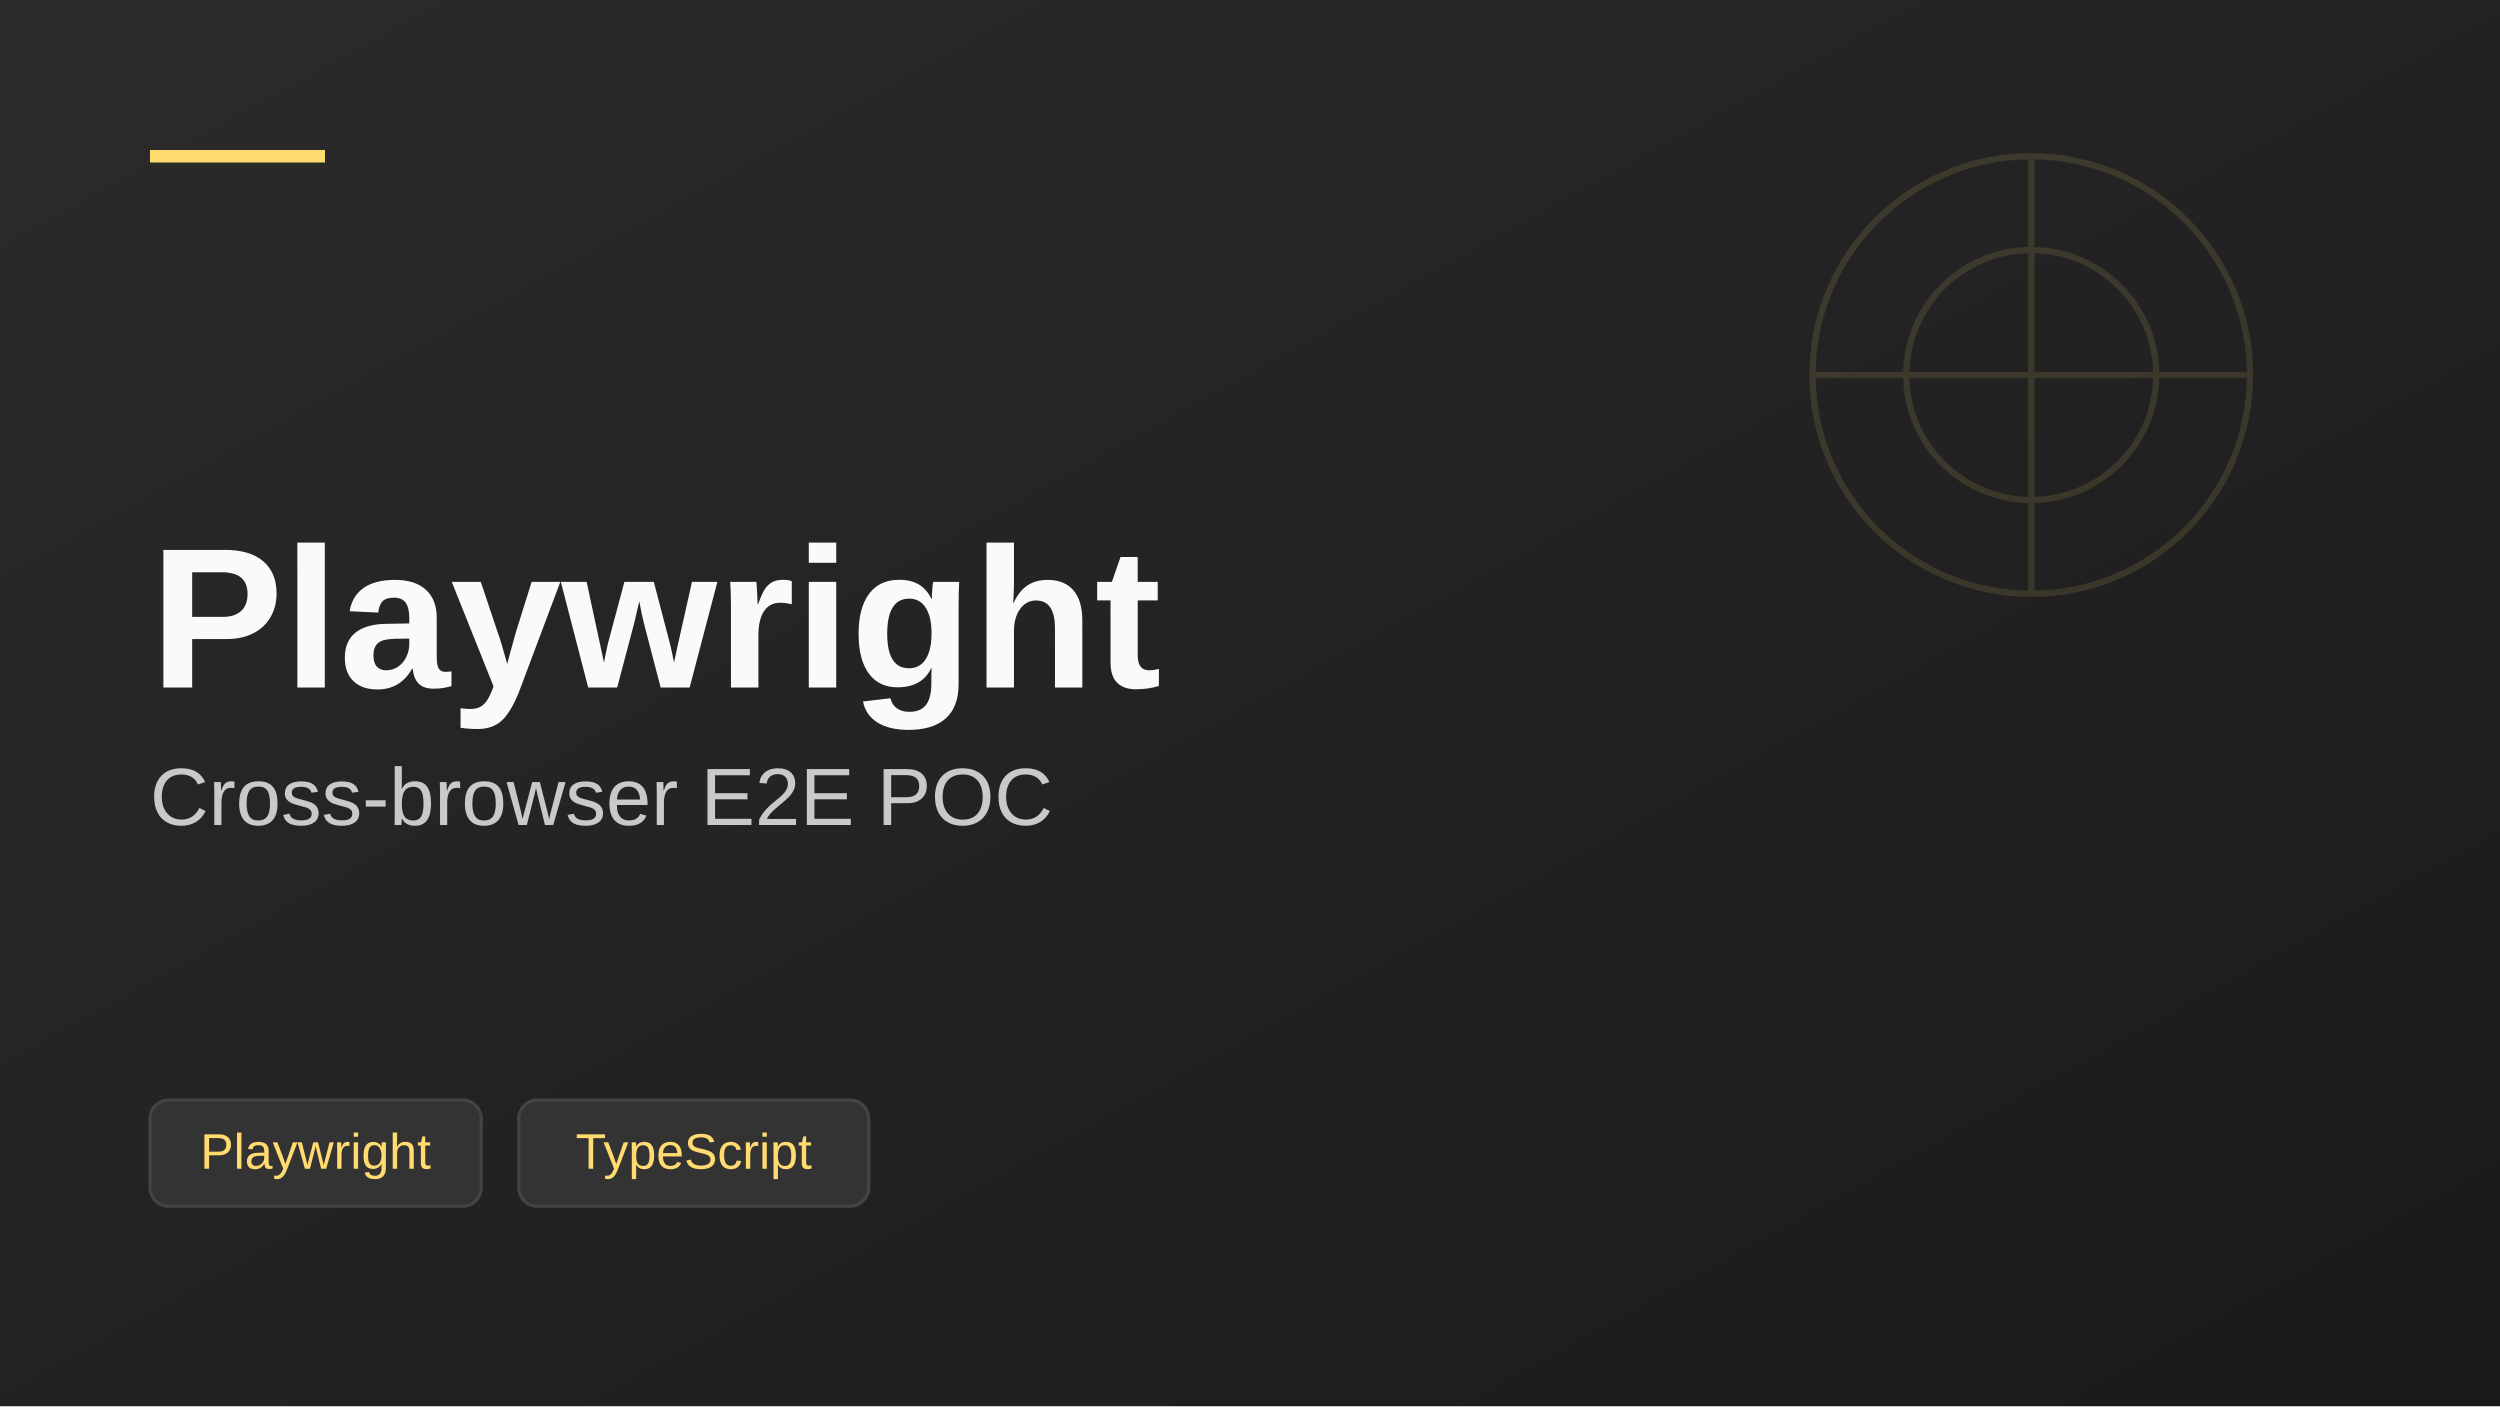
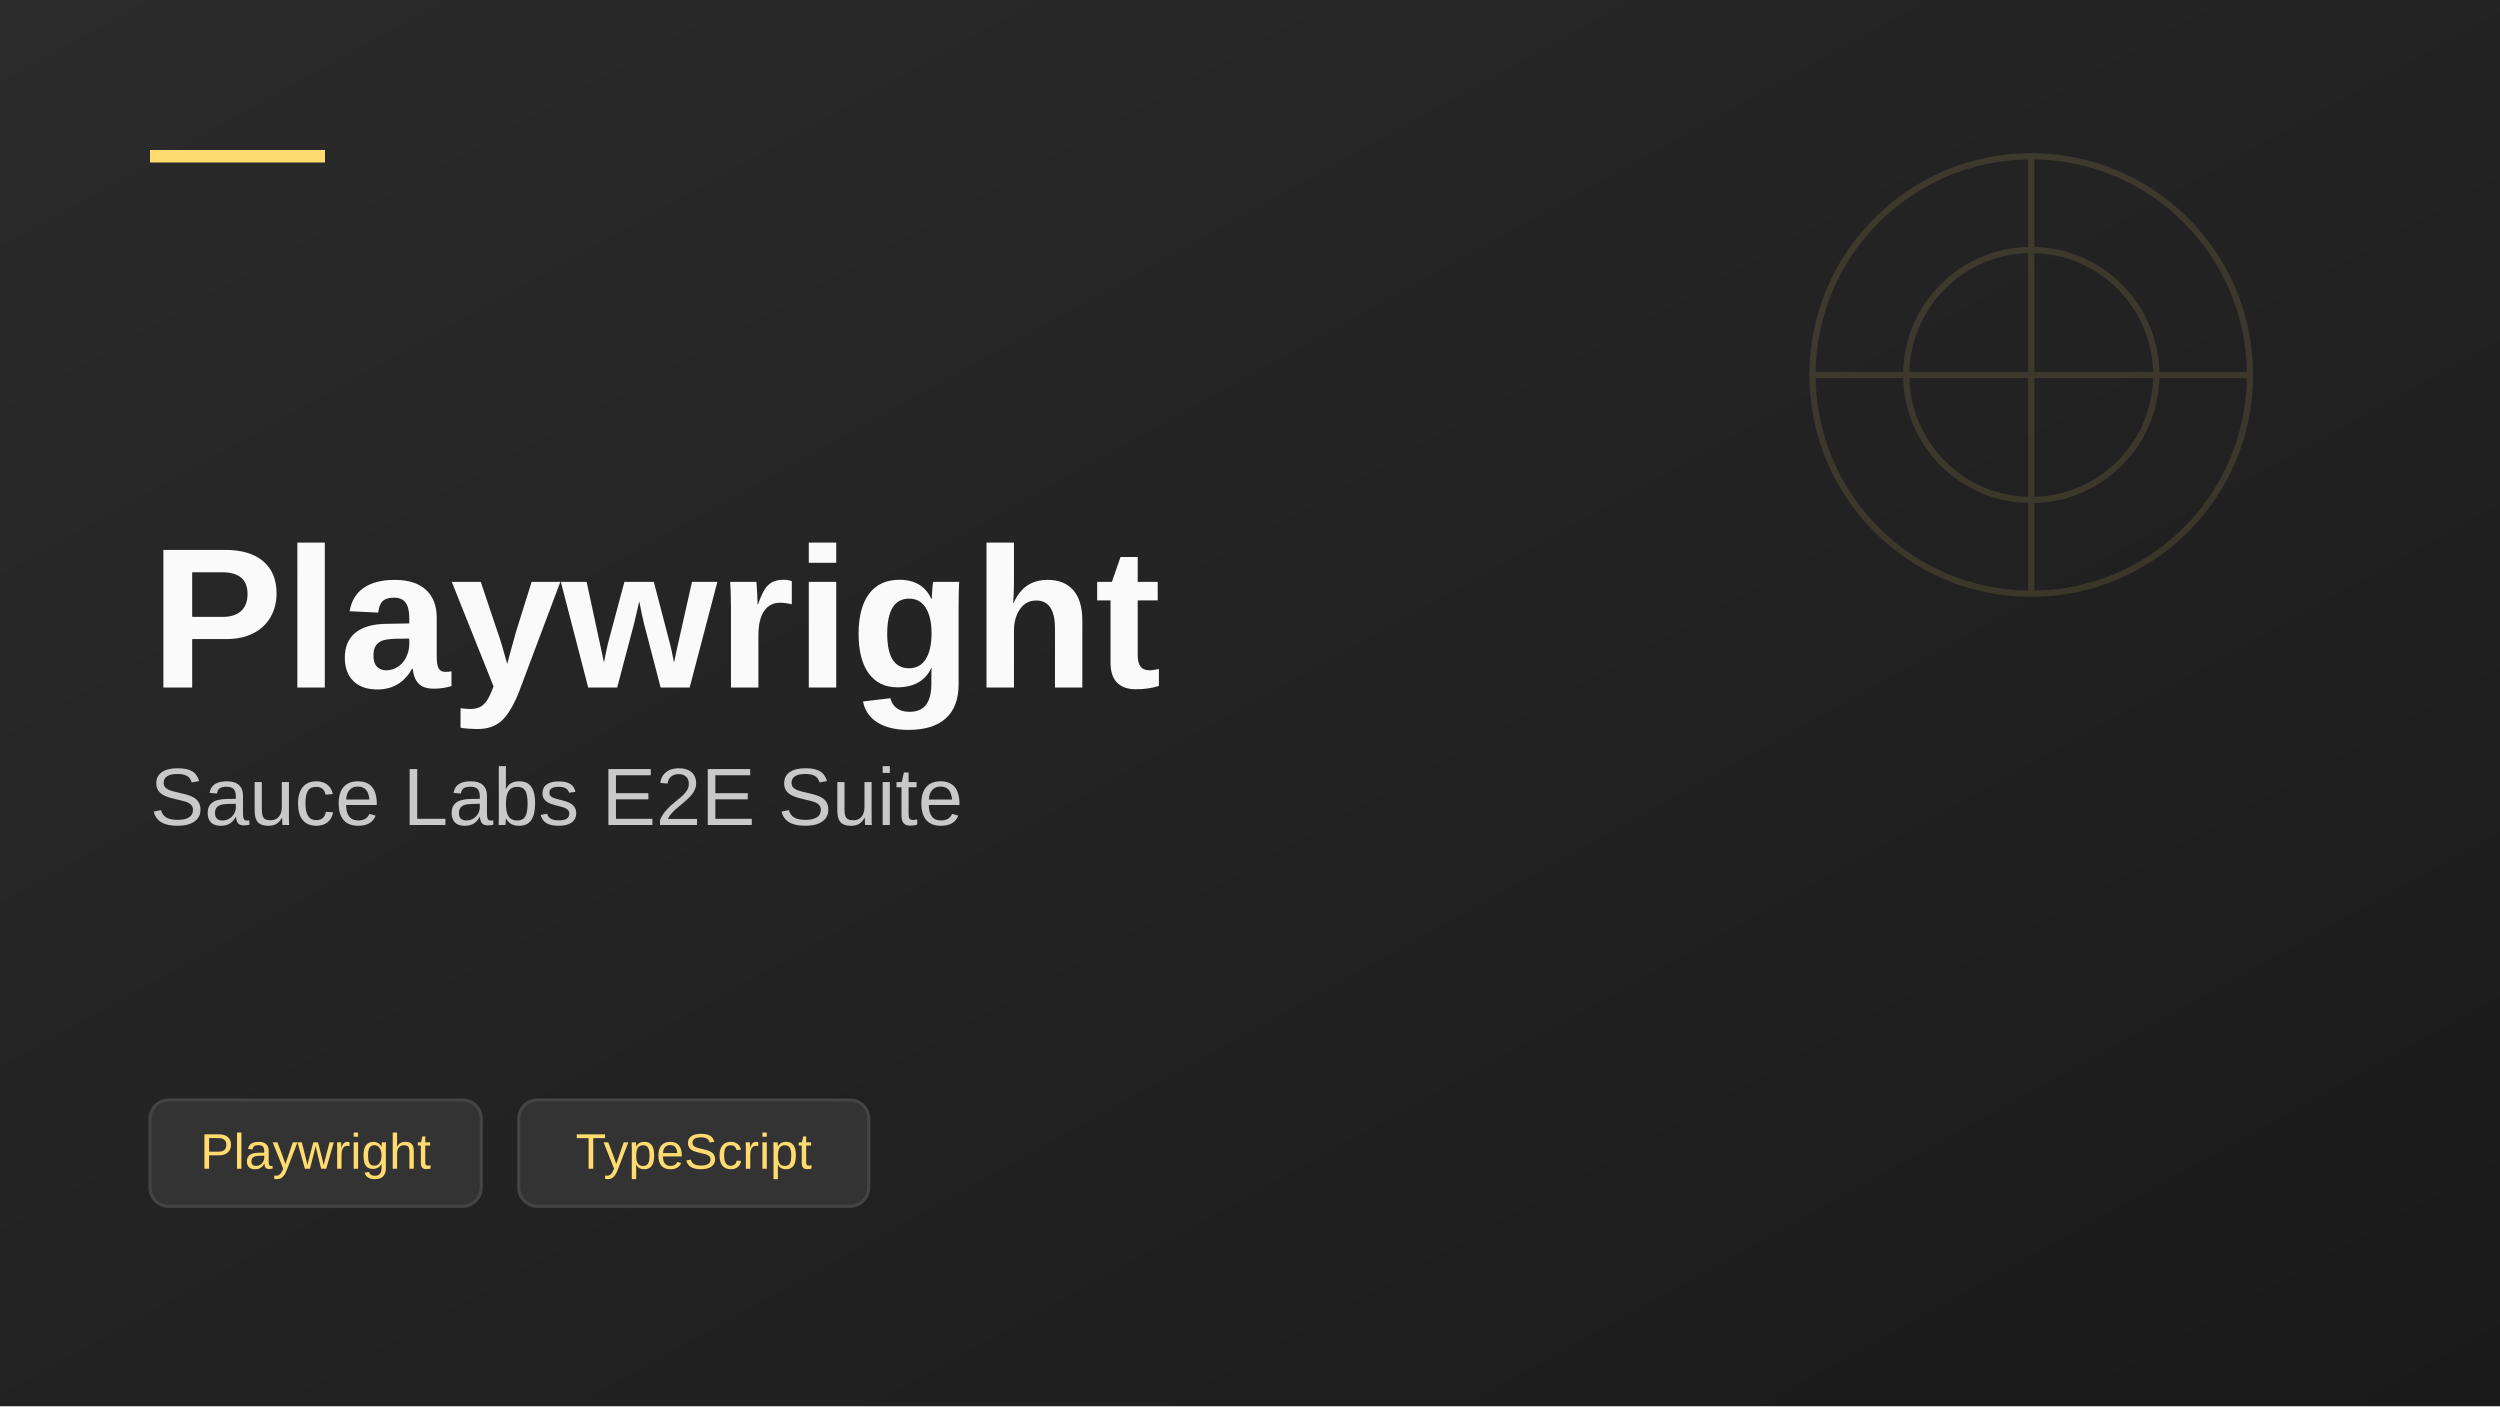
<svg xmlns="http://www.w3.org/2000/svg" viewBox="0 0 800 450" width="800" height="450" role="img" aria-labelledby="playwright-title playwright-desc">
  <defs>
    <linearGradient id="bg-playwright" x1="0%" y1="0%" x2="100%" y2="100%">
      <stop offset="0%" stop-color="#2b2b2c" />
      <stop offset="100%" stop-color="#1a1a1b" />
    </linearGradient>
  </defs>
  <rect width="800" height="450" fill="url(#bg-playwright)" />
  <g opacity="0.12" stroke="#ffdb70" stroke-width="2" fill="none">
    <circle cx="650" cy="120" r="70" />
    <circle cx="650" cy="120" r="40" />
    <line x1="650" y1="50" x2="650" y2="190" />
    <line x1="580" y1="120" x2="720" y2="120" />
  </g>
  <rect x="48" y="48" width="56" height="4" fill="#ffdb70" />
  <text x="48" y="220" font-family="'Poppins', 'Segoe UI', Arial, sans-serif" font-size="64" font-weight="600" fill="#fafafa">Playwright</text>
-   <text x="48" y="264" font-family="'Poppins', 'Segoe UI', Arial, sans-serif" font-size="26" font-weight="300" fill="#c9c9c9">Cross-browser E2E POC</text>
+   <text x="48" y="264" font-family="'Poppins', 'Segoe UI', Arial, sans-serif" font-size="26" font-weight="300" fill="#c9c9c9">Sauce Labs E2E Suite</text>
  <g font-family="'Poppins', 'Segoe UI', Arial, sans-serif" font-size="16" font-weight="500" fill="#ffdb70">
    <rect x="48" y="352" width="106" height="34" rx="6" fill="#333" stroke="#444" />
    <text x="101" y="374" text-anchor="middle">Playwright</text>
    <rect x="166" y="352" width="112" height="34" rx="6" fill="#333" stroke="#444" />
    <text x="222" y="374" text-anchor="middle">TypeScript</text>
  </g>
</svg>
